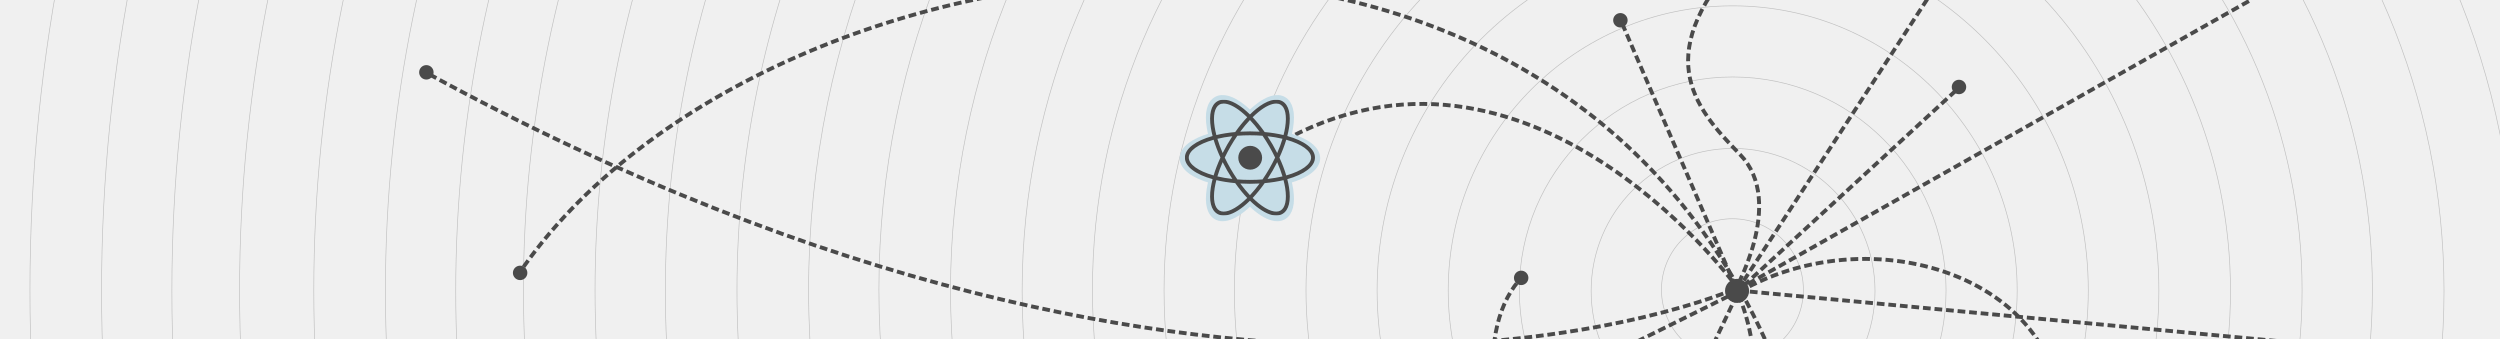
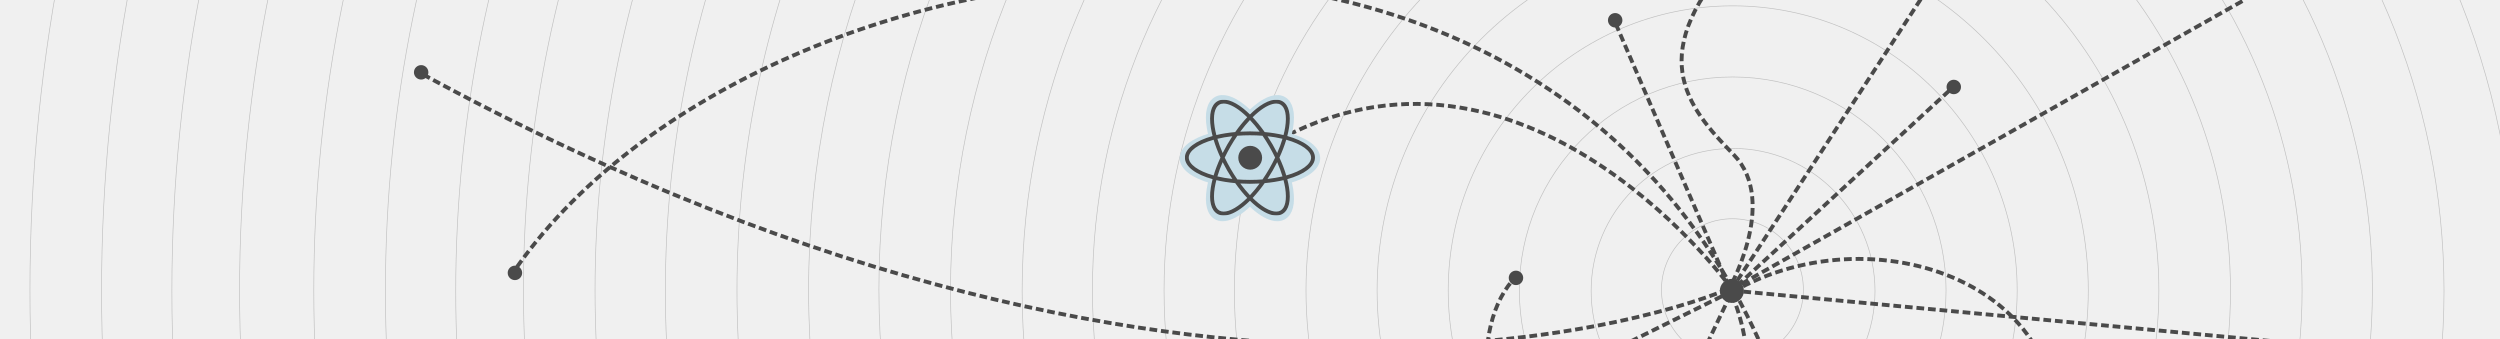
<svg xmlns="http://www.w3.org/2000/svg" xmlns:xlink="http://www.w3.org/1999/xlink" width="1920px" height="260px" viewBox="0 0 1920 260" version="1.1">
  <defs>
    <polygon id="path-1" points="0 89.516 99.904 89.516 99.904 0.544 1.09294574e-20 0.544" />
  </defs>
  <g id="Welcome" stroke="none" stroke-width="1" fill="none" fill-rule="evenodd">
    <g id="Conference_header_clear_flipped">
      <g id="Header" transform="translate(-31, -1145)">
-         <g id="dashed" transform="translate(1042, 1685) scale(-1, 1) translate(-1042, -1685) translate(168, 954)" stroke="#4A4A4A" stroke-width="3">
-           <path d="M548.756,418.982 L642.122,202.286" id="Stroke-12" stroke-dasharray="5.934,2.967" />
-           <path d="M550.5,413.5 L155.5,190.5" id="Stroke-15" stroke-dasharray="6.053,3.026" />
-           <path d="M552.5,416.5 L378.5,256.5" id="Stroke-18" stroke-dasharray="5.98,2.99" />
-           <path d="M565.291,415.988 C565.291,415.988 518.303,350.067 550.933,310.253 C583.564,270.439 614.237,226.71 531.355,153.609" id="Stroke-29" stroke-dasharray="6,3" transform="translate(557.9575, 284.7985) rotate(5) translate(-557.9575, -284.7985) " />
-           <path d="M549.956,414.115 L1.5,465.5" id="Stroke-12" stroke-dasharray="5.934,2.967" />
-           <path d="M549.5,414.5 L693.777,485.963" id="Stroke-9" stroke-dasharray="6.007,3.004" />
-           <path d="M607.512,673.959 L582.291,451.988 C495.362,351.527 314.404,360.989 308.343,504.201" id="Stroke-21" stroke-dasharray="5.987,2.994" transform="translate(457.9275, 529.6033) rotate(-19) translate(-457.9275, -529.6033) " />
-           <path d="M1575.548,1309.304 L1485.87,359.135 C1176.776,-70.898 587.362,254.894 511.793,582.639" id="Stroke-21" stroke-dasharray="5.987,2.994" transform="translate(1043.67, 731.1399) scale(-1, 1) rotate(21) translate(-1043.67, -731.1399) " />
-           <path d="M898.053,285.01 C689.419,187.113 552.95,428.64 552.95,428.64 C515.082,548.689 612.968,611.571 686.561,577.986 C760.154,544.401 755.867,442.931 716.57,407.202" id="Stroke-25" stroke-dasharray="6,3" transform="translate(721.2907, 424.3147) rotate(7) translate(-721.2907, -424.3147) " />
-           <path d="M550.681,414.03 L291.5,16.5" id="Stroke-27" stroke-dasharray="6,3" />
-           <path d="M551.002,377.857 C551.002,377.857 922.351,575.591 1564.475,281.986" id="Path-655" stroke-dasharray="5.95,2.92" transform="translate(1057.738, 362.4857) rotate(-4) translate(-1057.738, -362.4857) " />
-         </g>
-         <g id="dots" transform="translate(947, 1266.5) scale(-1, 1) translate(-947, -1266.5) translate(352, 1155)" fill="#4A4A4A">
-           <path d="M272.088,5.574 C272.088,8.639 269.603,11.124 266.538,11.124 C263.473,11.124 260.988,8.639 260.988,5.574 C260.988,2.509 263.473,0.023 266.538,0.023 C269.603,0.023 272.088,2.509 272.088,5.574" id="Fill-35" />
-           <path d="M1117.088,199.574 C1117.088,202.639 1114.603,205.124 1111.538,205.124 C1108.473,205.124 1105.988,202.639 1105.988,199.574 C1105.988,196.509 1108.473,194.023 1111.538,194.023 C1114.603,194.023 1117.088,196.509 1117.088,199.574" id="Fill-35" />
-           <path d="M186.193,213.399 C186.193,218.508 182.052,222.65 176.943,222.65 C171.836,222.65 167.694,218.508 167.694,213.399 C167.694,208.29 171.836,204.148 176.943,204.148 C182.052,204.148 186.193,208.29 186.193,213.399" id="Fill-31" />
-           <path d="M348.289,203.408 C348.289,206.473 345.804,208.958 342.739,208.958 C339.675,208.958 337.189,206.473 337.189,203.408 C337.189,200.343 339.675,197.857 342.739,197.857 C345.804,197.857 348.289,200.343 348.289,203.408" id="Fill-45" />
-           <path d="M12.053,56.799 C12.053,59.864 9.568,62.349 6.503,62.349 C3.438,62.349 0.953,59.864 0.953,56.799 C0.953,53.734 3.438,51.248 6.503,51.248 C9.568,51.248 12.053,53.734 12.053,56.799" id="Fill-35" />
-           <path d="M1189.1,45.55 C1189.1,48.615 1186.614,51.101 1183.55,51.101 C1180.485,51.101 1178,48.615 1178,45.55 C1178,42.485 1180.485,40 1183.55,40 C1186.614,40 1189.1,42.485 1189.1,45.55" id="Fill-35" />
-         </g>
        <g id="circles" transform="translate(1362.5, 1369) scale(-1, 1) translate(-1362.5, -1369) " stroke="#4A4A4A" stroke-width="0.5" opacity="0.3">
          <path d="M1745.988,1368.523 C1745.988,1579.77 1574.734,1751.023 1363.486,1751.023 C1152.237,1751.023 980.988,1579.77 980.988,1368.523 C980.988,1157.276 1152.237,986.023 1363.486,986.023 C1574.734,986.023 1745.988,1157.276 1745.988,1368.523 L1745.988,1368.523 Z" id="Stroke-57" />
          <path d="M1690.988,1368.023 C1690.988,1549.171 1544.359,1696.023 1363.486,1696.023 C1182.613,1696.023 1035.988,1549.171 1035.988,1368.023 C1035.988,1186.875 1182.613,1040.023 1363.486,1040.023 C1544.359,1040.023 1690.988,1186.875 1690.988,1368.023 L1690.988,1368.023 Z" id="Stroke-57" />
          <path d="M1636.386,1367.988 C1636.386,1518.83 1514.117,1641.113 1363.291,1641.113 C1212.465,1641.113 1090.196,1518.83 1090.196,1367.988 C1090.196,1217.145 1212.465,1094.863 1363.291,1094.863 C1514.117,1094.863 1636.386,1217.145 1636.386,1367.988 L1636.386,1367.988 Z" id="Stroke-59" />
          <path d="M1581.767,1367.988 C1581.767,1488.662 1483.952,1586.487 1363.292,1586.487 C1242.63,1586.487 1144.815,1488.662 1144.815,1367.988 C1144.815,1247.315 1242.63,1149.489 1363.292,1149.489 C1483.952,1149.489 1581.767,1247.315 1581.767,1367.988 L1581.767,1367.988 Z" id="Stroke-61" />
          <path d="M1800,1368 C1800,1609.347 1604.345,1805 1362.997,1805 C1121.649,1805 926,1609.347 926,1368 C926,1126.653 1121.649,931 1362.997,931 C1604.345,931 1800,1126.653 1800,1368 L1800,1368 Z" id="Stroke-57" />
          <path d="M1964,1368 C1964,1699.92 1694.919,1969 1362.996,1969 C1031.074,1969 762,1699.92 762,1368 C762,1036.08 1031.074,767 1362.996,767 C1694.919,767 1964,1036.08 1964,1368 L1964,1368 Z" id="Stroke-57" />
          <path d="M1909,1368.5 C1909,1670.321 1664.544,1915 1362.997,1915 C1061.45,1915 817,1670.321 817,1368.5 C817,1066.679 1061.45,822 1362.997,822 C1664.544,822 1909,1066.679 1909,1368.5 L1909,1368.5 Z" id="Stroke-57" />
          <path d="M1855,1367.5 C1855,1638.946 1634.944,1859 1363.497,1859 C1092.05,1859 872,1638.946 872,1367.5 C872,1096.054 1092.05,876 1363.497,876 C1634.944,876 1855,1096.054 1855,1367.5 L1855,1367.5 Z" id="Stroke-57" />
          <path d="M2019,1367.5 C2019,1729.52 1725.518,2023 1363.496,2023 C1001.474,2023 708,1729.52 708,1367.5 C708,1005.48 1001.474,712 1363.496,712 C1725.518,712 2019,1005.48 2019,1367.5 L2019,1367.5 Z" id="Stroke-57" />
          <path d="M2073,1368 C2073,1760.119 1755.117,2078 1362.996,2078 C970.874,2078 653,1760.119 653,1368 C653,975.881 970.874,658 1362.996,658 C1755.117,658 2073,975.881 2073,1368 L2073,1368 Z" id="Stroke-57" />
          <path d="M2128,1368 C2128,1790.494 1785.716,2133 1363.495,2133 C941.275,2133 599,1790.494 599,1368 C599,945.506 941.275,603 1363.495,603 C1785.716,603 2128,945.506 2128,1368 L2128,1368 Z" id="Stroke-57" />
          <path d="M2183,1368.5 C2183,1821.094 1816.092,2188 1363.495,2188 C910.899,2188 544,1821.094 544,1368.5 C544,915.906 910.899,549 1363.495,549 C1816.092,549 2183,915.906 2183,1368.5 L2183,1368.5 Z" id="Stroke-57" />
          <path d="M2237,1368 C2237,1850.693 1845.691,2242 1362.995,2242 C880.299,2242 489,1850.693 489,1368 C489,885.307 880.299,494 1362.995,494 C1845.691,494 2237,885.307 2237,1368 L2237,1368 Z" id="Stroke-57" />
          <path d="M2292,1367.5 C2292,1880.292 1876.29,2296 1363.494,2296 C850.699,2296 435,1880.292 435,1367.5 C435,854.708 850.699,439 1363.494,439 C1876.29,439 2292,854.708 2292,1367.5 L2292,1367.5 Z" id="Stroke-57" />
          <path d="M2398,1368.5 C2398,1943.148 1934.384,2409 1362.494,2409 C790.604,2409 327,1943.148 327,1368.5 C327,793.852 790.604,328 1362.494,328 C1934.384,328 2398,793.852 2398,1368.5 L2398,1368.5 Z" id="Stroke-57" />
          <path d="M2344,1368.5 C2344,1912.772 1904.784,2354 1362.994,2354 C821.204,2354 382,1912.772 382,1368.5 C382,824.228 821.204,383 1362.994,383 C1904.784,383 2344,824.228 2344,1368.5 L2344,1368.5 Z" id="Stroke-57" />
          <path d="M1363.291,1531.863 C1272.796,1531.863 1199.434,1458.493 1199.434,1367.988 C1199.434,1277.483 1272.796,1204.113 1363.291,1204.113 C1453.786,1204.113 1527.148,1277.483 1527.148,1367.988 C1527.148,1458.493 1453.786,1531.863 1363.291,1531.863 Z" id="Stroke-63" />
          <path d="M1418,1367.5 C1418,1397.599 1393.599,1422 1363.5,1422 C1333.4,1422 1309,1397.599 1309,1367.5 C1309,1337.401 1333.4,1313 1363.5,1313 C1393.599,1313 1418,1337.401 1418,1367.5 L1418,1367.5 Z" id="Stroke-57" />
          <path d="M1472,1368.5 C1472,1428.975 1423.198,1478 1362.999,1478 C1302.8,1478 1254,1428.975 1254,1368.5 C1254,1308.025 1302.8,1259 1362.999,1259 C1423.198,1259 1472,1308.025 1472,1368.5 L1472,1368.5 Z" id="Stroke-57" />
          <path d="M2725,1369 C2725,2125.072 2114.978,2738 1362.492,2738 C610.005,2738 0,2125.072 0,1369 C0,612.928 610.005,0 1362.492,0 C2114.978,0 2725,612.928 2725,1369 L2725,1369 Z" id="Stroke-57" />
          <path d="M2671,1368 C2671,2093.696 2085.379,2682 1362.992,2682 C640.605,2682 55,2093.696 55,1368 C55,642.304 640.605,54 1362.992,54 C2085.379,54 2671,642.304 2671,1368 L2671,1368 Z" id="Stroke-57" />
          <path d="M2616,1368.5 C2616,2064.097 2054.78,2628 1362.493,2628 C670.205,2628 109,2064.097 109,1368.5 C109,672.903 670.205,109 1362.493,109 C2054.78,109 2616,672.903 2616,1368.5 L2616,1368.5 Z" id="Stroke-57" />
          <path d="M2562,1368.5 C2562,2033.722 2025.181,2573 1362.993,2573 C700.805,2573 164,2033.722 164,1368.5 C164,703.278 700.805,164 1362.993,164 C2025.181,164 2562,703.278 2562,1368.5 L2562,1368.5 Z" id="Stroke-57" />
          <path d="M2510,1368 C2510,2001.466 1996.463,2515 1362.993,2515 C729.524,2515 216,2001.466 216,1368 C216,734.534 729.524,221 1362.993,221 C1996.463,221 2510,734.534 2510,1368 L2510,1368 Z" id="Stroke-57" />
          <path d="M2453,1368 C2453,1972.747 1964.983,2463 1362.993,2463 C761.004,2463 273,1972.747 273,1368 C273,763.253 761.004,273 1362.993,273 C1964.983,273 2453,763.253 2453,1368 L2453,1368 Z" id="Stroke-57" />
        </g>
+         <g id="dashed" transform="translate(1037, 1685) scale(-1, 1) translate(-1037, -1685) translate(163, 954)" stroke="#4A4A4A" stroke-width="3">
+           <path d="M548.756,418.982 L642.122,202.286" id="Stroke-12" stroke-dasharray="5.934,2.967" />
+           <path d="M550.5,413.5 L155.5,190.5" id="Stroke-15" stroke-dasharray="6.053,3.026" />
+           <path d="M552.5,416.5 L378.5,256.5" id="Stroke-18" stroke-dasharray="5.98,2.99" />
+           <path d="M565.291,415.988 C565.291,415.988 518.303,350.067 550.933,310.253 C583.564,270.439 614.237,226.71 531.355,153.609" id="Stroke-29" stroke-dasharray="6,3" transform="translate(557.9575, 284.7985) rotate(5) translate(-557.9575, -284.7985) " />
+           <path d="M549.956,414.115 L1.5,465.5" id="Stroke-12" stroke-dasharray="5.934,2.967" />
+           <path d="M549.5,414.5 L693.777,485.963" id="Stroke-9" stroke-dasharray="6.007,3.004" />
+           <path d="M607.512,673.959 L582.291,451.988 C495.362,351.527 314.404,360.989 308.343,504.201" id="Stroke-21" stroke-dasharray="5.987,2.994" transform="translate(457.9275, 529.6033) rotate(-19) translate(-457.9275, -529.6033) " />
+           <path d="M1575.548,1309.304 L1485.87,359.135 C1176.776,-70.898 587.362,254.894 511.793,582.639" id="Stroke-21" stroke-dasharray="5.987,2.994" transform="translate(1043.67, 731.1399) scale(-1, 1) rotate(21) translate(-1043.67, -731.1399) " />
+           <path d="M898.053,285.01 C689.419,187.113 552.95,428.64 552.95,428.64 C515.082,548.689 612.968,611.571 686.561,577.986 C760.154,544.401 755.867,442.931 716.57,407.202" id="Stroke-25" stroke-dasharray="6,3" transform="translate(721.2907, 424.3147) rotate(7) translate(-721.2907, -424.3147) " />
+           <path d="M550.681,414.03 L291.5,16.5" id="Stroke-27" stroke-dasharray="6,3" />
+           <path d="M551.002,377.857 C551.002,377.857 922.351,575.591 1564.475,281.986" id="Path-655" stroke-dasharray="5.95,2.92" transform="translate(1057.738, 362.4857) rotate(-4) translate(-1057.738, -362.4857) " />
+         </g>
+         <g id="dots" transform="translate(943, 1266.5) scale(-1, 1) translate(-943, -1266.5) translate(348, 1155)" fill="#4A4A4A">
+           <path d="M272.088,5.574 C272.088,8.639 269.603,11.124 266.538,11.124 C263.473,11.124 260.988,8.639 260.988,5.574 C260.988,2.509 263.473,0.023 266.538,0.023 C269.603,0.023 272.088,2.509 272.088,5.574" id="Fill-35" />
+           <path d="M1117.088,199.574 C1117.088,202.639 1114.603,205.124 1111.538,205.124 C1108.473,205.124 1105.988,202.639 1105.988,199.574 C1105.988,196.509 1108.473,194.023 1111.538,194.023 C1114.603,194.023 1117.088,196.509 1117.088,199.574" id="Fill-35" />
+           <path d="M186.193,213.399 C186.193,218.508 182.052,222.65 176.943,222.65 C171.836,222.65 167.694,218.508 167.694,213.399 C167.694,208.29 171.836,204.148 176.943,204.148 C182.052,204.148 186.193,208.29 186.193,213.399" id="Fill-31" />
+           <path d="M348.289,203.408 C348.289,206.473 345.804,208.958 342.739,208.958 C339.675,208.958 337.189,206.473 337.189,203.408 C337.189,200.343 339.675,197.857 342.739,197.857 C345.804,197.857 348.289,200.343 348.289,203.408" id="Fill-45" />
+           <path d="M12.053,56.799 C12.053,59.864 9.568,62.349 6.503,62.349 C3.438,62.349 0.953,59.864 0.953,56.799 C0.953,53.734 3.438,51.248 6.503,51.248 C9.568,51.248 12.053,53.734 12.053,56.799" id="Fill-35" />
+           <path d="M1189.1,45.55 C1189.1,48.615 1186.614,51.101 1183.55,51.101 C1180.485,51.101 1178,48.615 1178,45.55 C1178,42.485 1180.485,40 1183.55,40 C1186.614,40 1189.1,42.485 1189.1,45.55" id="Fill-35" />
+         </g>
        <g id="React-Blue-symbol-only" transform="translate(939, 1220)">
          <g id="React">
            <path d="M103.9,46.452 C103.9,39.198 95.235,32.916 81.778,29.158 C82.359,26.899 82.827,24.697 83.16,22.58 C84.859,11.787 83,4.223 77.925,1.281 C72.85,-1.66 65.397,0.505 56.935,7.379 C55.274,8.728 53.609,10.237 51.951,11.873 C50.292,10.237 48.626,8.728 46.965,7.379 C38.504,0.505 31.048,-1.662 25.975,1.281 C20.901,4.223 19.041,11.787 20.74,22.58 C21.073,24.697 21.541,26.899 22.123,29.158 C8.666,32.916 0,39.198 0,46.452 C0,53.706 8.666,59.988 22.123,63.746 C21.541,66.005 21.073,68.207 20.74,70.324 C19.041,81.118 20.901,88.681 25.975,91.624 C27.453,92.48 29.133,92.904 30.982,92.904 C35.477,92.904 40.968,90.398 46.965,85.525 C48.626,84.176 50.292,82.667 51.951,81.031 C53.609,82.667 55.274,84.176 56.935,85.525 C62.932,90.398 68.422,92.904 72.919,92.904 C74.767,92.904 76.448,92.48 77.925,91.624 C83,88.681 84.859,81.118 83.16,70.324 C82.827,68.207 82.359,66.005 81.778,63.746 C95.235,59.988 103.9,53.706 103.9,46.452" id="Fill-1" fill="#C6DDE7" />
            <path d="M103.9,46.452 C103.9,39.198 95.235,32.916 81.778,29.158 C82.359,26.899 82.827,24.697 83.16,22.58 C84.859,11.787 83,4.223 77.925,1.281 C72.85,-1.66 65.397,0.505 56.935,7.379 C55.274,8.728 53.609,10.237 51.951,11.873 C50.292,10.237 48.626,8.728 46.965,7.379 C38.504,0.505 31.048,-1.662 25.975,1.281 C20.901,4.223 19.041,11.787 20.74,22.58 C21.073,24.697 21.541,26.899 22.123,29.158 C8.666,32.916 0,39.198 0,46.452 C0,53.706 8.666,59.988 22.123,63.746 C21.541,66.005 21.073,68.207 20.74,70.324 C19.041,81.118 20.901,88.681 25.975,91.624 C27.453,92.48 29.133,92.904 30.982,92.904 C35.477,92.904 40.968,90.398 46.965,85.525 C48.626,84.176 50.292,82.667 51.951,81.031 C53.609,82.667 55.274,84.176 56.935,85.525 C62.932,90.398 68.422,92.904 72.919,92.904 C74.767,92.904 76.448,92.48 77.925,91.624 C83,88.681 84.859,81.118 83.16,70.324 C82.827,68.207 82.359,66.005 81.778,63.746 C95.235,59.988 103.9,53.706 103.9,46.452 L103.9,46.452 Z" id="Stroke-3" stroke="#C6DDE7" stroke-width="4" />
            <g id="Group" transform="translate(2, 1)">
              <g id="Group-5">
                <mask id="mask-2" fill="white">
                  <use xlink:href="#path-1" />
                </mask>
                <g id="Clip-4" />
                <path d="M99.904,45.031 C99.904,38.084 91.572,32.068 78.632,28.468 C79.191,26.305 79.641,24.197 79.961,22.169 C81.595,11.832 79.807,4.589 74.928,1.771 C70.048,-1.045 62.881,1.028 54.745,7.611 C53.148,8.903 51.547,10.348 49.952,11.915 C48.357,10.348 46.755,8.903 45.159,7.611 C37.023,1.028 29.854,-1.047 24.976,1.771 C20.097,4.589 18.309,11.832 19.943,22.169 C20.263,24.197 20.713,26.305 21.272,28.468 C8.332,32.068 -0,38.084 -0,45.031 C-0,51.977 8.332,57.993 21.272,61.593 C20.713,63.756 20.263,65.864 19.943,67.892 C18.309,78.229 20.097,85.472 24.976,88.29 C26.397,89.11 28.013,89.516 29.79,89.516 C34.113,89.516 39.393,87.116 45.159,82.45 C46.755,81.158 48.357,79.713 49.952,78.146 C51.547,79.713 53.148,81.158 54.745,82.45 C60.511,87.116 65.79,89.516 70.114,89.516 C71.891,89.516 73.507,89.11 74.928,88.29 C79.807,85.472 81.595,78.229 79.961,67.892 C79.641,65.864 79.191,63.756 78.632,61.593 C91.572,57.993 99.904,51.977 99.904,45.031 M56.617,9.924 C61.803,5.727 66.51,3.523 70.099,3.523 C71.36,3.523 72.483,3.795 73.44,4.348 C77.124,6.474 78.43,12.801 77.023,21.706 C76.717,23.641 76.288,25.655 75.753,27.723 C71.342,26.672 66.47,25.889 61.268,25.422 C58.308,21.219 55.197,17.385 52.034,14.039 C53.56,12.539 55.091,11.158 56.617,9.924 M64.793,53.6 C63.146,56.453 61.414,59.195 59.624,61.801 C56.542,62.039 53.315,62.168 49.952,62.168 C46.589,62.168 43.362,62.039 40.28,61.801 C38.489,59.195 36.758,56.453 35.11,53.6 C33.464,50.749 31.957,47.881 30.597,45.031 C31.957,42.18 33.464,39.312 35.11,36.461 C36.758,33.608 38.489,30.867 40.28,28.26 C43.362,28.023 46.589,27.893 49.952,27.893 C53.315,27.893 56.542,28.023 59.624,28.26 C61.414,30.867 63.146,33.608 64.793,36.461 C66.439,39.312 67.947,42.18 69.307,45.031 C67.947,47.881 66.439,50.749 64.793,53.6 M70.905,48.531 C72.537,52.265 73.897,55.943 74.956,59.482 C71.462,60.311 67.61,60.977 63.452,61.439 C64.8,59.39 66.11,57.269 67.37,55.087 C68.628,52.908 69.807,50.718 70.905,48.531 M49.952,73.897 C47.422,71.213 44.922,68.203 42.507,64.929 C44.932,65.069 47.416,65.143 49.952,65.143 C52.488,65.143 54.972,65.069 57.397,64.929 C54.982,68.203 52.483,71.213 49.952,73.897 M36.451,61.439 C32.294,60.977 28.443,60.311 24.948,59.482 C26.007,55.943 27.367,52.265 28.998,48.531 C30.097,50.718 31.276,52.908 32.534,55.087 C33.794,57.269 35.104,59.39 36.451,61.439 M28.998,41.531 C27.367,37.796 26.007,34.118 24.948,30.579 C28.443,29.75 32.294,29.085 36.451,28.622 C35.104,30.671 33.794,32.792 32.534,34.974 C31.276,37.153 30.097,39.343 28.998,41.531 M49.952,16.164 C52.483,18.848 54.982,21.858 57.397,25.132 C54.972,24.992 52.488,24.918 49.952,24.918 C47.416,24.918 44.932,24.992 42.507,25.132 C44.922,21.858 47.422,18.848 49.952,16.164 M67.37,34.974 C66.11,32.792 64.8,30.671 63.452,28.622 C67.61,29.085 71.462,29.75 74.956,30.579 C73.897,34.118 72.537,37.796 70.905,41.531 C69.807,39.343 68.628,37.153 67.37,34.974 M22.881,21.706 C21.474,12.801 22.78,6.474 26.464,4.348 C27.422,3.795 28.543,3.523 29.805,3.523 C33.393,3.523 38.101,5.728 43.287,9.924 C44.813,11.158 46.344,12.539 47.871,14.039 C44.707,17.385 41.596,21.219 38.635,25.422 C33.435,25.889 28.562,26.672 24.151,27.723 C23.617,25.655 23.187,23.641 22.881,21.706 M2.976,45.031 C2.976,39.953 10.088,34.66 22.067,31.323 C23.385,35.741 25.151,40.359 27.314,45.031 C25.151,49.702 23.385,54.32 22.067,58.739 C10.088,55.402 2.976,50.108 2.976,45.031 M43.287,80.137 C36.279,85.808 30.148,87.842 26.464,85.713 C22.78,83.587 21.474,77.26 22.881,68.356 C23.187,66.42 23.617,64.406 24.151,62.338 C28.562,63.389 33.435,64.172 38.635,64.639 C41.596,68.842 44.707,72.677 47.871,76.022 C46.344,77.522 44.813,78.903 43.287,80.137 M77.023,68.356 C78.43,77.26 77.124,83.587 73.44,85.713 C69.757,87.84 63.625,85.807 56.617,80.137 C55.091,78.903 53.56,77.522 52.034,76.022 C55.197,72.677 58.308,68.842 61.268,64.639 C66.47,64.172 71.342,63.389 75.753,62.338 C76.288,64.406 76.717,66.42 77.023,68.356 M77.837,58.739 C76.52,54.32 74.752,49.702 72.591,45.031 C74.752,40.359 76.52,35.741 77.837,31.323 C89.816,34.66 96.929,39.953 96.929,45.031 C96.929,50.108 89.816,55.402 77.837,58.739" id="Fill-3" fill="#4A4A4A" mask="url(#mask-2)" />
              </g>
              <path d="M50.152,36 C45.098,36 41,40.098 41,45.152 C41,50.206 45.098,54.303 50.152,54.303 C55.206,54.303 59.303,50.206 59.303,45.152 C59.303,40.098 55.206,36 50.152,36" id="Fill-1" fill="#4A4A4A" />
            </g>
          </g>
        </g>
      </g>
    </g>
  </g>
</svg>
